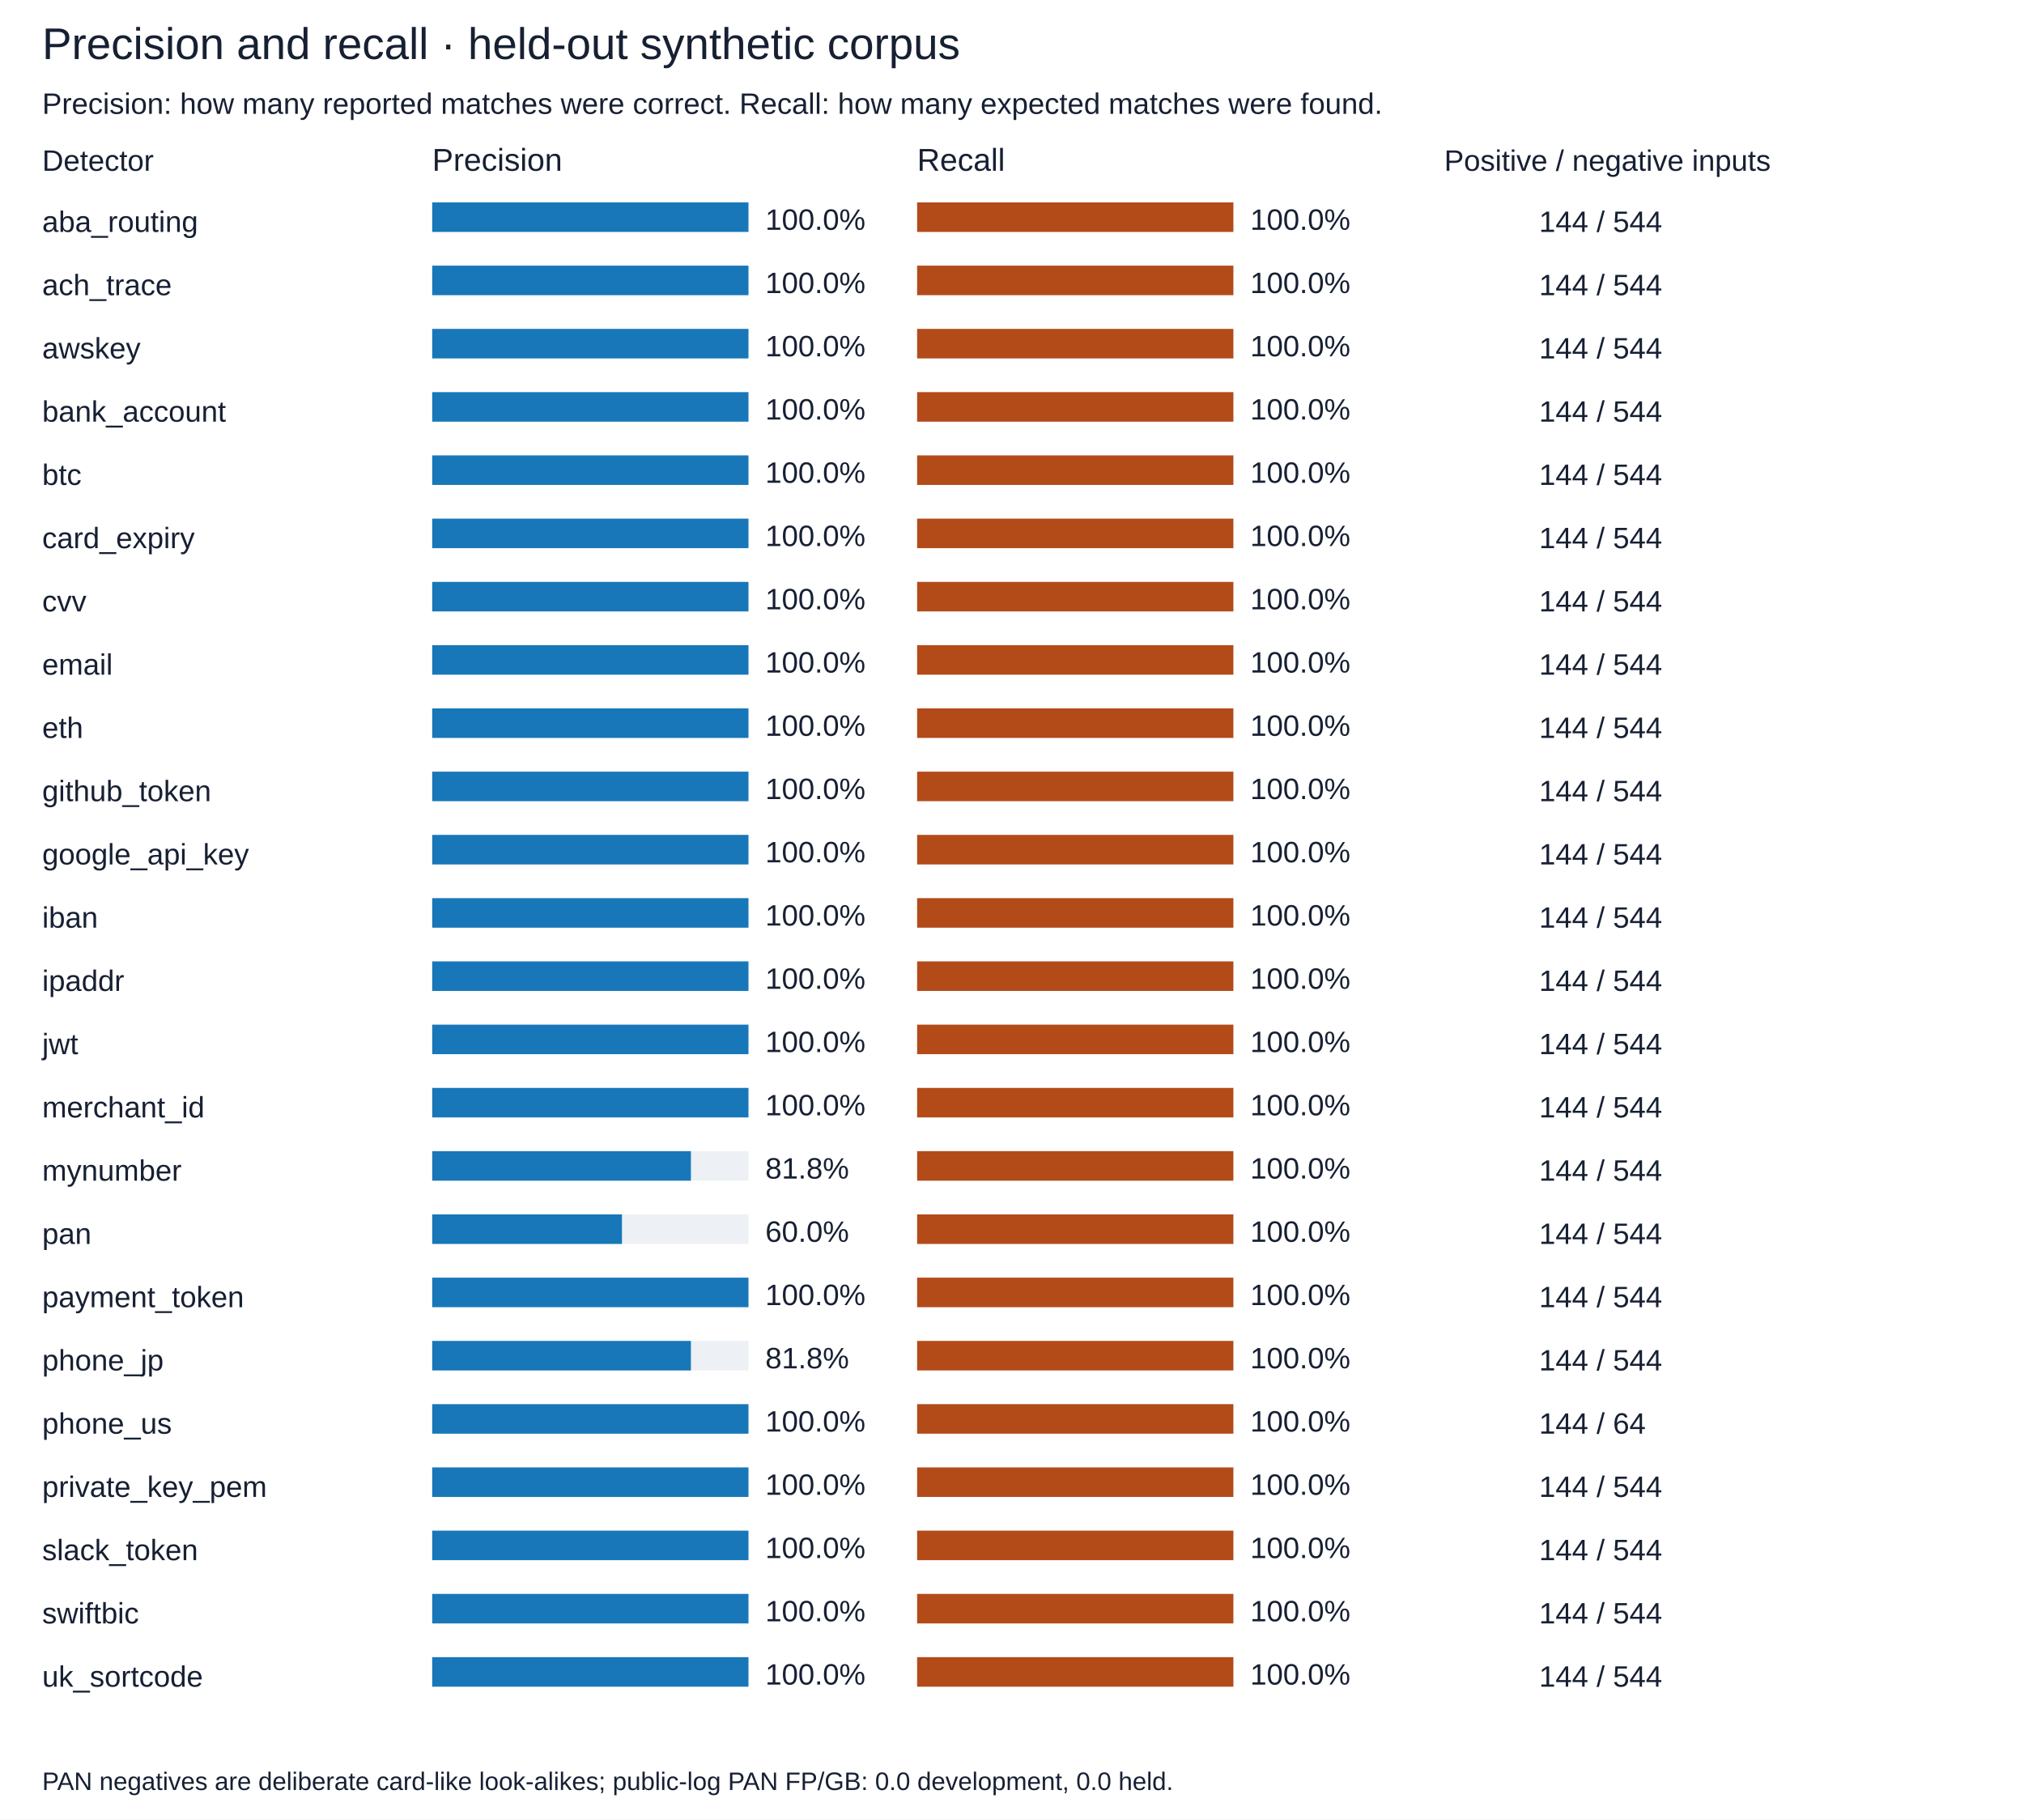
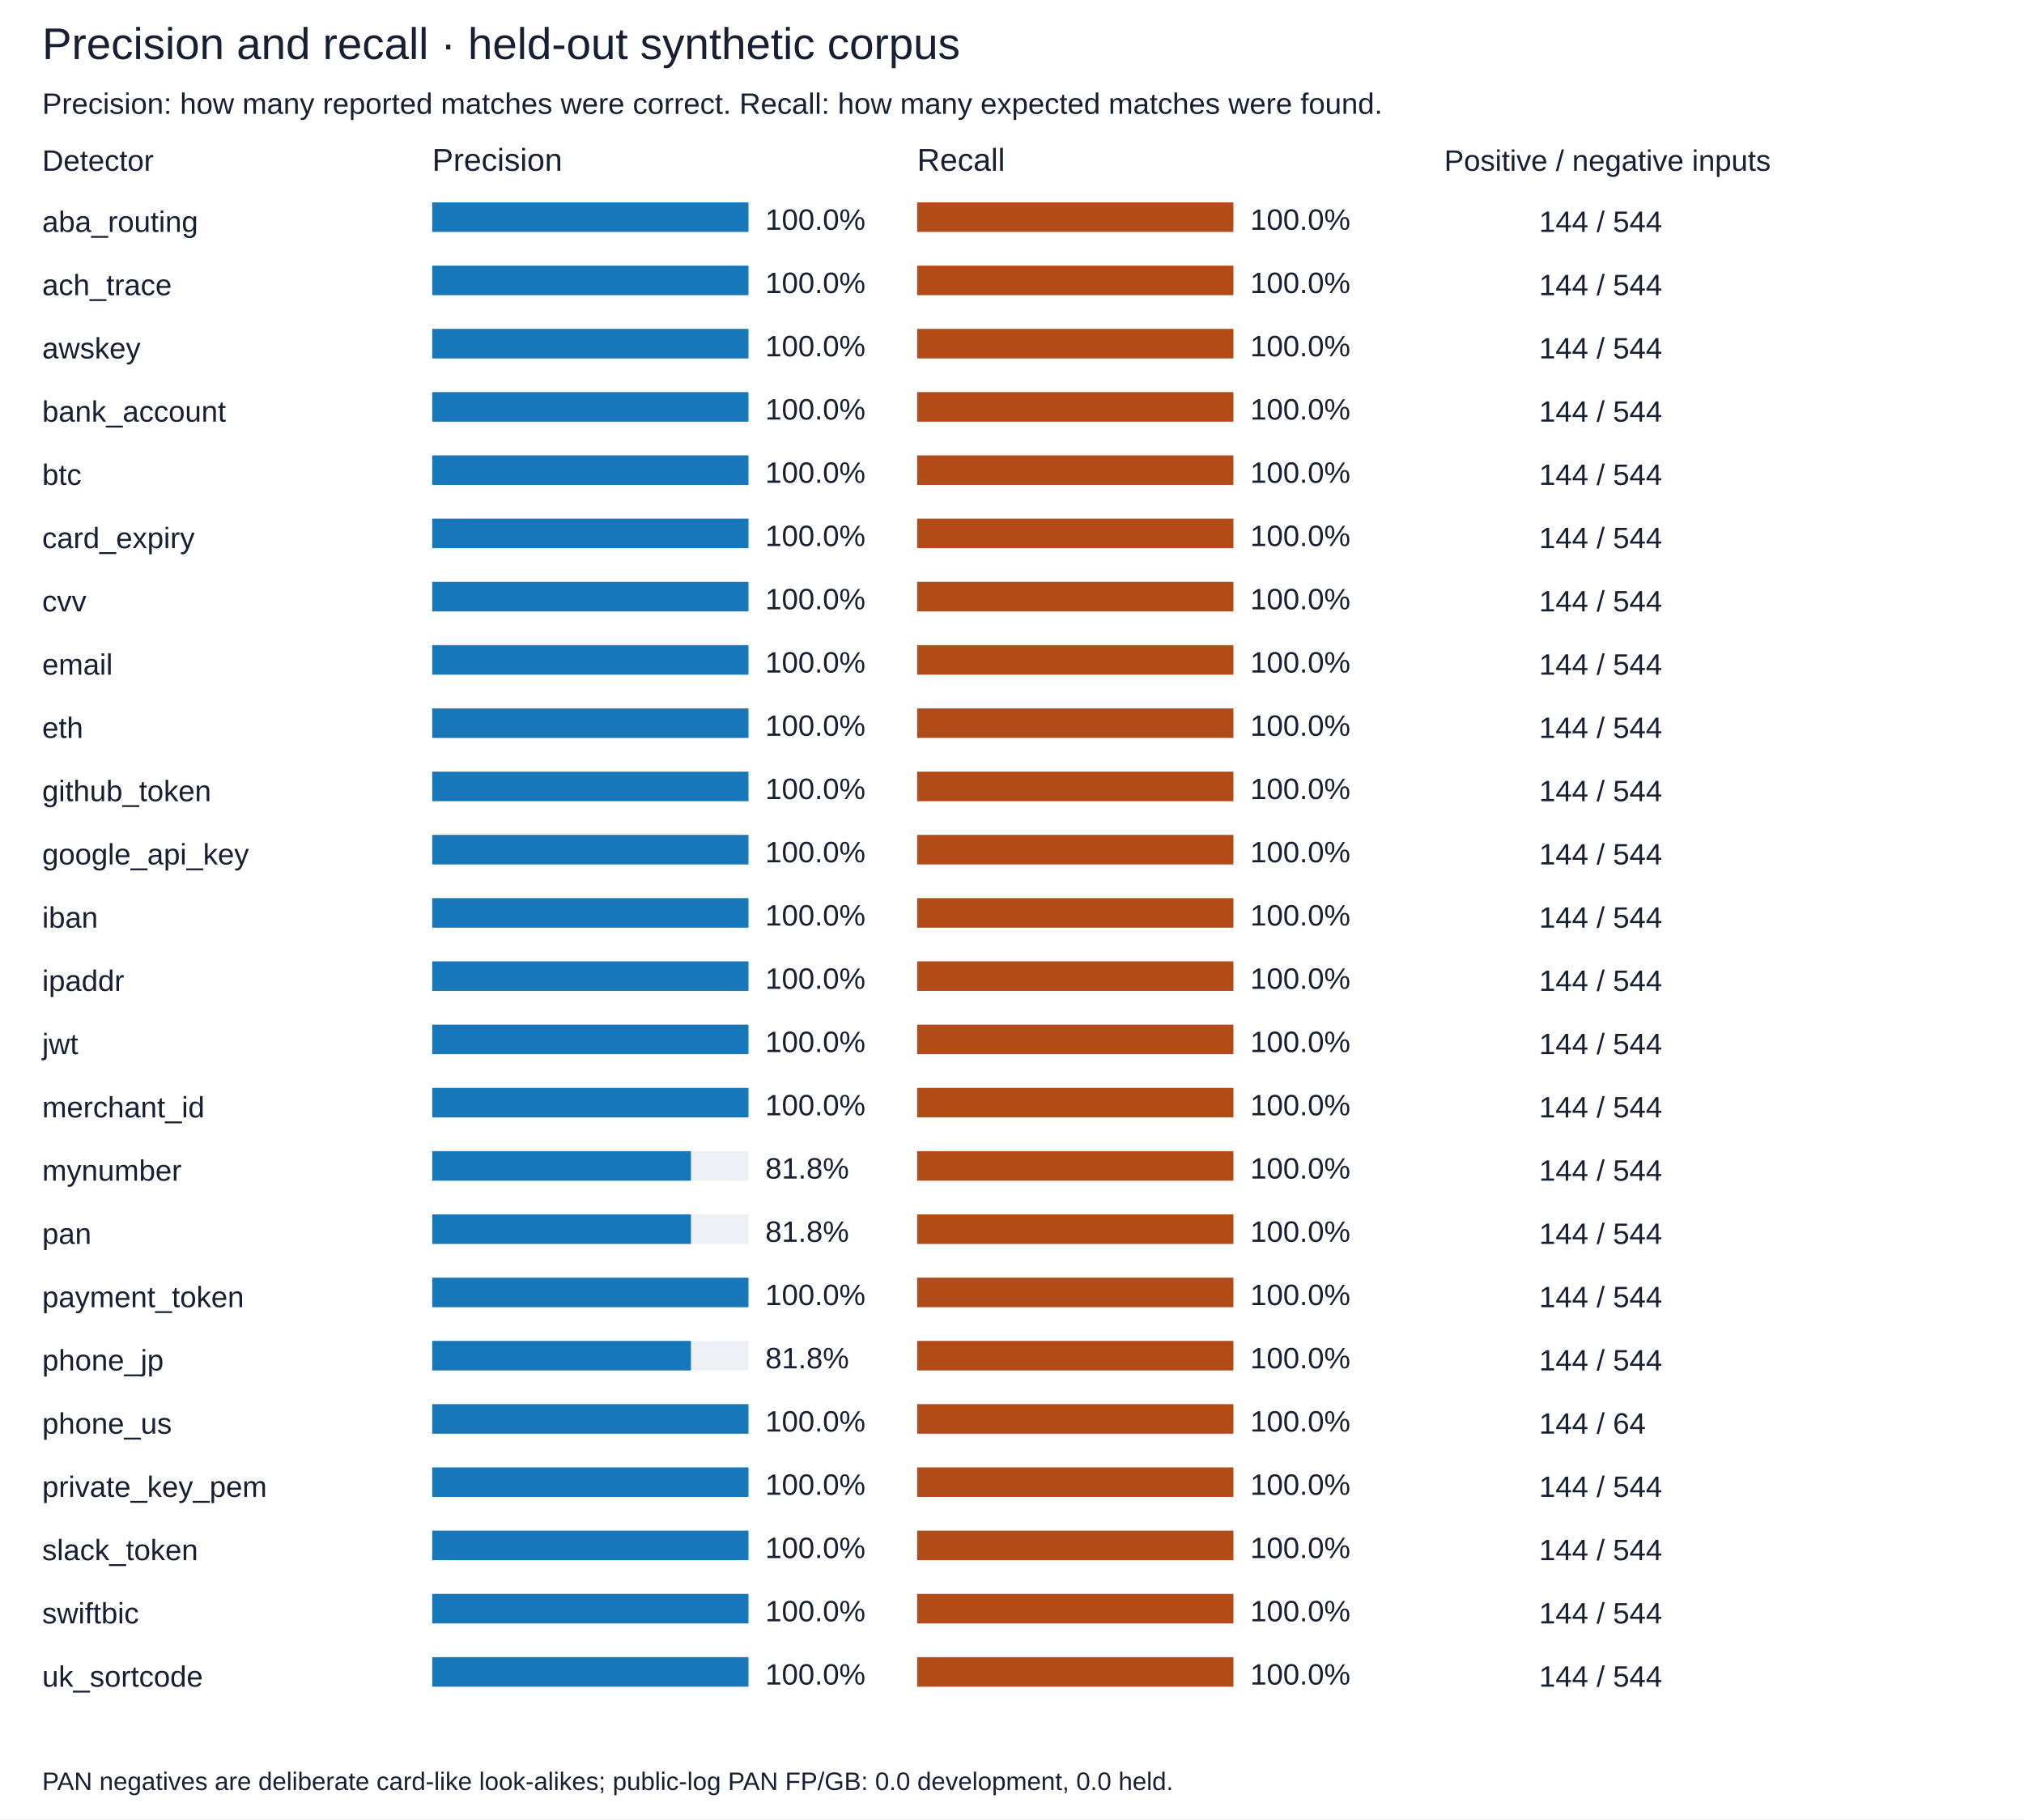
<svg xmlns="http://www.w3.org/2000/svg" width="960" height="863" viewBox="0 0 960 863" role="img">
  <rect width="100%" height="100%" fill="white" />
  <g font-family="Arial, sans-serif" font-size="14" fill="#172033">
    <text x="20" y="28" font-size="21">Precision and recall · held-out synthetic corpus</text>
    <text x="20" y="54" font-size="14">Precision: how many reported matches were correct. Recall: how many expected matches were found.</text>
    <text x="20" y="81" font-size="14">Detector</text>
    <text x="205" y="81" font-size="15">Precision</text>
    <text x="435" y="81" font-size="15">Recall</text>
    <text x="685" y="81" font-size="14">Positive / negative inputs</text>
    <text x="20" y="110" font-size="14">aba_routing</text>
    <rect x="205" y="96" width="150" height="14" fill="#edf0f4" />
    <rect x="205" y="96" width="150.00" height="14" fill="#1877b8" />
    <text x="363" y="109" font-size="14">100.0%</text>
    <rect x="435" y="96" width="150" height="14" fill="#edf0f4" />
    <rect x="435" y="96" width="150.00" height="14" fill="#b34b19" />
    <text x="593" y="109" font-size="14">100.0%</text>
    <text x="730" y="110" font-size="14">144 / 544</text>
    <text x="20" y="140" font-size="14">ach_trace</text>
    <rect x="205" y="126" width="150" height="14" fill="#edf0f4" />
    <rect x="205" y="126" width="150.00" height="14" fill="#1877b8" />
    <text x="363" y="139" font-size="14">100.0%</text>
    <rect x="435" y="126" width="150" height="14" fill="#edf0f4" />
    <rect x="435" y="126" width="150.00" height="14" fill="#b34b19" />
    <text x="593" y="139" font-size="14">100.0%</text>
    <text x="730" y="140" font-size="14">144 / 544</text>
    <text x="20" y="170" font-size="14">awskey</text>
    <rect x="205" y="156" width="150" height="14" fill="#edf0f4" />
    <rect x="205" y="156" width="150.00" height="14" fill="#1877b8" />
    <text x="363" y="169" font-size="14">100.0%</text>
    <rect x="435" y="156" width="150" height="14" fill="#edf0f4" />
    <rect x="435" y="156" width="150.00" height="14" fill="#b34b19" />
    <text x="593" y="169" font-size="14">100.0%</text>
    <text x="730" y="170" font-size="14">144 / 544</text>
    <text x="20" y="200" font-size="14">bank_account</text>
    <rect x="205" y="186" width="150" height="14" fill="#edf0f4" />
    <rect x="205" y="186" width="150.00" height="14" fill="#1877b8" />
    <text x="363" y="199" font-size="14">100.0%</text>
    <rect x="435" y="186" width="150" height="14" fill="#edf0f4" />
    <rect x="435" y="186" width="150.00" height="14" fill="#b34b19" />
    <text x="593" y="199" font-size="14">100.0%</text>
    <text x="730" y="200" font-size="14">144 / 544</text>
    <text x="20" y="230" font-size="14">btc</text>
    <rect x="205" y="216" width="150" height="14" fill="#edf0f4" />
    <rect x="205" y="216" width="150.00" height="14" fill="#1877b8" />
    <text x="363" y="229" font-size="14">100.0%</text>
    <rect x="435" y="216" width="150" height="14" fill="#edf0f4" />
    <rect x="435" y="216" width="150.00" height="14" fill="#b34b19" />
    <text x="593" y="229" font-size="14">100.0%</text>
    <text x="730" y="230" font-size="14">144 / 544</text>
    <text x="20" y="260" font-size="14">card_expiry</text>
    <rect x="205" y="246" width="150" height="14" fill="#edf0f4" />
    <rect x="205" y="246" width="150.00" height="14" fill="#1877b8" />
    <text x="363" y="259" font-size="14">100.0%</text>
    <rect x="435" y="246" width="150" height="14" fill="#edf0f4" />
    <rect x="435" y="246" width="150.00" height="14" fill="#b34b19" />
    <text x="593" y="259" font-size="14">100.0%</text>
    <text x="730" y="260" font-size="14">144 / 544</text>
    <text x="20" y="290" font-size="14">cvv</text>
    <rect x="205" y="276" width="150" height="14" fill="#edf0f4" />
    <rect x="205" y="276" width="150.00" height="14" fill="#1877b8" />
    <text x="363" y="289" font-size="14">100.0%</text>
    <rect x="435" y="276" width="150" height="14" fill="#edf0f4" />
    <rect x="435" y="276" width="150.00" height="14" fill="#b34b19" />
    <text x="593" y="289" font-size="14">100.0%</text>
    <text x="730" y="290" font-size="14">144 / 544</text>
    <text x="20" y="320" font-size="14">email</text>
    <rect x="205" y="306" width="150" height="14" fill="#edf0f4" />
    <rect x="205" y="306" width="150.00" height="14" fill="#1877b8" />
    <text x="363" y="319" font-size="14">100.0%</text>
    <rect x="435" y="306" width="150" height="14" fill="#edf0f4" />
    <rect x="435" y="306" width="150.00" height="14" fill="#b34b19" />
    <text x="593" y="319" font-size="14">100.0%</text>
    <text x="730" y="320" font-size="14">144 / 544</text>
    <text x="20" y="350" font-size="14">eth</text>
    <rect x="205" y="336" width="150" height="14" fill="#edf0f4" />
    <rect x="205" y="336" width="150.00" height="14" fill="#1877b8" />
    <text x="363" y="349" font-size="14">100.0%</text>
    <rect x="435" y="336" width="150" height="14" fill="#edf0f4" />
    <rect x="435" y="336" width="150.00" height="14" fill="#b34b19" />
    <text x="593" y="349" font-size="14">100.0%</text>
    <text x="730" y="350" font-size="14">144 / 544</text>
    <text x="20" y="380" font-size="14">github_token</text>
    <rect x="205" y="366" width="150" height="14" fill="#edf0f4" />
    <rect x="205" y="366" width="150.00" height="14" fill="#1877b8" />
    <text x="363" y="379" font-size="14">100.0%</text>
    <rect x="435" y="366" width="150" height="14" fill="#edf0f4" />
    <rect x="435" y="366" width="150.00" height="14" fill="#b34b19" />
    <text x="593" y="379" font-size="14">100.0%</text>
    <text x="730" y="380" font-size="14">144 / 544</text>
    <text x="20" y="410" font-size="14">google_api_key</text>
    <rect x="205" y="396" width="150" height="14" fill="#edf0f4" />
    <rect x="205" y="396" width="150.00" height="14" fill="#1877b8" />
    <text x="363" y="409" font-size="14">100.0%</text>
    <rect x="435" y="396" width="150" height="14" fill="#edf0f4" />
    <rect x="435" y="396" width="150.00" height="14" fill="#b34b19" />
    <text x="593" y="409" font-size="14">100.0%</text>
    <text x="730" y="410" font-size="14">144 / 544</text>
    <text x="20" y="440" font-size="14">iban</text>
    <rect x="205" y="426" width="150" height="14" fill="#edf0f4" />
    <rect x="205" y="426" width="150.00" height="14" fill="#1877b8" />
    <text x="363" y="439" font-size="14">100.0%</text>
    <rect x="435" y="426" width="150" height="14" fill="#edf0f4" />
    <rect x="435" y="426" width="150.00" height="14" fill="#b34b19" />
    <text x="593" y="439" font-size="14">100.0%</text>
    <text x="730" y="440" font-size="14">144 / 544</text>
    <text x="20" y="470" font-size="14">ipaddr</text>
    <rect x="205" y="456" width="150" height="14" fill="#edf0f4" />
    <rect x="205" y="456" width="150.00" height="14" fill="#1877b8" />
    <text x="363" y="469" font-size="14">100.0%</text>
    <rect x="435" y="456" width="150" height="14" fill="#edf0f4" />
    <rect x="435" y="456" width="150.00" height="14" fill="#b34b19" />
    <text x="593" y="469" font-size="14">100.0%</text>
    <text x="730" y="470" font-size="14">144 / 544</text>
    <text x="20" y="500" font-size="14">jwt</text>
    <rect x="205" y="486" width="150" height="14" fill="#edf0f4" />
    <rect x="205" y="486" width="150.00" height="14" fill="#1877b8" />
    <text x="363" y="499" font-size="14">100.0%</text>
    <rect x="435" y="486" width="150" height="14" fill="#edf0f4" />
    <rect x="435" y="486" width="150.00" height="14" fill="#b34b19" />
    <text x="593" y="499" font-size="14">100.0%</text>
    <text x="730" y="500" font-size="14">144 / 544</text>
    <text x="20" y="530" font-size="14">merchant_id</text>
    <rect x="205" y="516" width="150" height="14" fill="#edf0f4" />
    <rect x="205" y="516" width="150.00" height="14" fill="#1877b8" />
    <text x="363" y="529" font-size="14">100.0%</text>
    <rect x="435" y="516" width="150" height="14" fill="#edf0f4" />
    <rect x="435" y="516" width="150.00" height="14" fill="#b34b19" />
    <text x="593" y="529" font-size="14">100.0%</text>
    <text x="730" y="530" font-size="14">144 / 544</text>
    <text x="20" y="560" font-size="14">mynumber</text>
    <rect x="205" y="546" width="150" height="14" fill="#edf0f4" />
    <rect x="205" y="546" width="122.70" height="14" fill="#1877b8" />
    <text x="363" y="559" font-size="14">81.8%</text>
    <rect x="435" y="546" width="150" height="14" fill="#edf0f4" />
    <rect x="435" y="546" width="150.00" height="14" fill="#b34b19" />
    <text x="593" y="559" font-size="14">100.0%</text>
    <text x="730" y="560" font-size="14">144 / 544</text>
    <text x="20" y="590" font-size="14">pan</text>
    <rect x="205" y="576" width="150" height="14" fill="#edf0f4" />
-     <rect x="205" y="576" width="90.00" height="14" fill="#1877b8" />
-     <text x="363" y="589" font-size="14">60.0%</text>
+     <rect x="205" y="576" width="122.70" height="14" fill="#1877b8" />
+     <text x="363" y="589" font-size="14">81.8%</text>
    <rect x="435" y="576" width="150" height="14" fill="#edf0f4" />
    <rect x="435" y="576" width="150.00" height="14" fill="#b34b19" />
    <text x="593" y="589" font-size="14">100.0%</text>
    <text x="730" y="590" font-size="14">144 / 544</text>
    <text x="20" y="620" font-size="14">payment_token</text>
    <rect x="205" y="606" width="150" height="14" fill="#edf0f4" />
    <rect x="205" y="606" width="150.00" height="14" fill="#1877b8" />
    <text x="363" y="619" font-size="14">100.0%</text>
    <rect x="435" y="606" width="150" height="14" fill="#edf0f4" />
    <rect x="435" y="606" width="150.00" height="14" fill="#b34b19" />
    <text x="593" y="619" font-size="14">100.0%</text>
    <text x="730" y="620" font-size="14">144 / 544</text>
    <text x="20" y="650" font-size="14">phone_jp</text>
    <rect x="205" y="636" width="150" height="14" fill="#edf0f4" />
    <rect x="205" y="636" width="122.70" height="14" fill="#1877b8" />
    <text x="363" y="649" font-size="14">81.8%</text>
    <rect x="435" y="636" width="150" height="14" fill="#edf0f4" />
    <rect x="435" y="636" width="150.00" height="14" fill="#b34b19" />
    <text x="593" y="649" font-size="14">100.0%</text>
    <text x="730" y="650" font-size="14">144 / 544</text>
    <text x="20" y="680" font-size="14">phone_us</text>
    <rect x="205" y="666" width="150" height="14" fill="#edf0f4" />
    <rect x="205" y="666" width="150.00" height="14" fill="#1877b8" />
    <text x="363" y="679" font-size="14">100.0%</text>
    <rect x="435" y="666" width="150" height="14" fill="#edf0f4" />
    <rect x="435" y="666" width="150.00" height="14" fill="#b34b19" />
    <text x="593" y="679" font-size="14">100.0%</text>
    <text x="730" y="680" font-size="14">144 / 64</text>
    <text x="20" y="710" font-size="14">private_key_pem</text>
    <rect x="205" y="696" width="150" height="14" fill="#edf0f4" />
    <rect x="205" y="696" width="150.00" height="14" fill="#1877b8" />
    <text x="363" y="709" font-size="14">100.0%</text>
    <rect x="435" y="696" width="150" height="14" fill="#edf0f4" />
    <rect x="435" y="696" width="150.00" height="14" fill="#b34b19" />
    <text x="593" y="709" font-size="14">100.0%</text>
    <text x="730" y="710" font-size="14">144 / 544</text>
    <text x="20" y="740" font-size="14">slack_token</text>
    <rect x="205" y="726" width="150" height="14" fill="#edf0f4" />
    <rect x="205" y="726" width="150.00" height="14" fill="#1877b8" />
    <text x="363" y="739" font-size="14">100.0%</text>
    <rect x="435" y="726" width="150" height="14" fill="#edf0f4" />
    <rect x="435" y="726" width="150.00" height="14" fill="#b34b19" />
    <text x="593" y="739" font-size="14">100.0%</text>
    <text x="730" y="740" font-size="14">144 / 544</text>
    <text x="20" y="770" font-size="14">swiftbic</text>
    <rect x="205" y="756" width="150" height="14" fill="#edf0f4" />
    <rect x="205" y="756" width="150.00" height="14" fill="#1877b8" />
    <text x="363" y="769" font-size="14">100.0%</text>
    <rect x="435" y="756" width="150" height="14" fill="#edf0f4" />
    <rect x="435" y="756" width="150.00" height="14" fill="#b34b19" />
    <text x="593" y="769" font-size="14">100.0%</text>
    <text x="730" y="770" font-size="14">144 / 544</text>
    <text x="20" y="800" font-size="14">uk_sortcode</text>
    <rect x="205" y="786" width="150" height="14" fill="#edf0f4" />
    <rect x="205" y="786" width="150.00" height="14" fill="#1877b8" />
    <text x="363" y="799" font-size="14">100.0%</text>
    <rect x="435" y="786" width="150" height="14" fill="#edf0f4" />
    <rect x="435" y="786" width="150.00" height="14" fill="#b34b19" />
    <text x="593" y="799" font-size="14">100.0%</text>
    <text x="730" y="800" font-size="14">144 / 544</text>
    <text x="20" y="849" font-size="12">PAN negatives are deliberate card-like look-alikes; public-log PAN FP/GB: 0.0 development, 0.0 held.</text>
  </g>
</svg>
